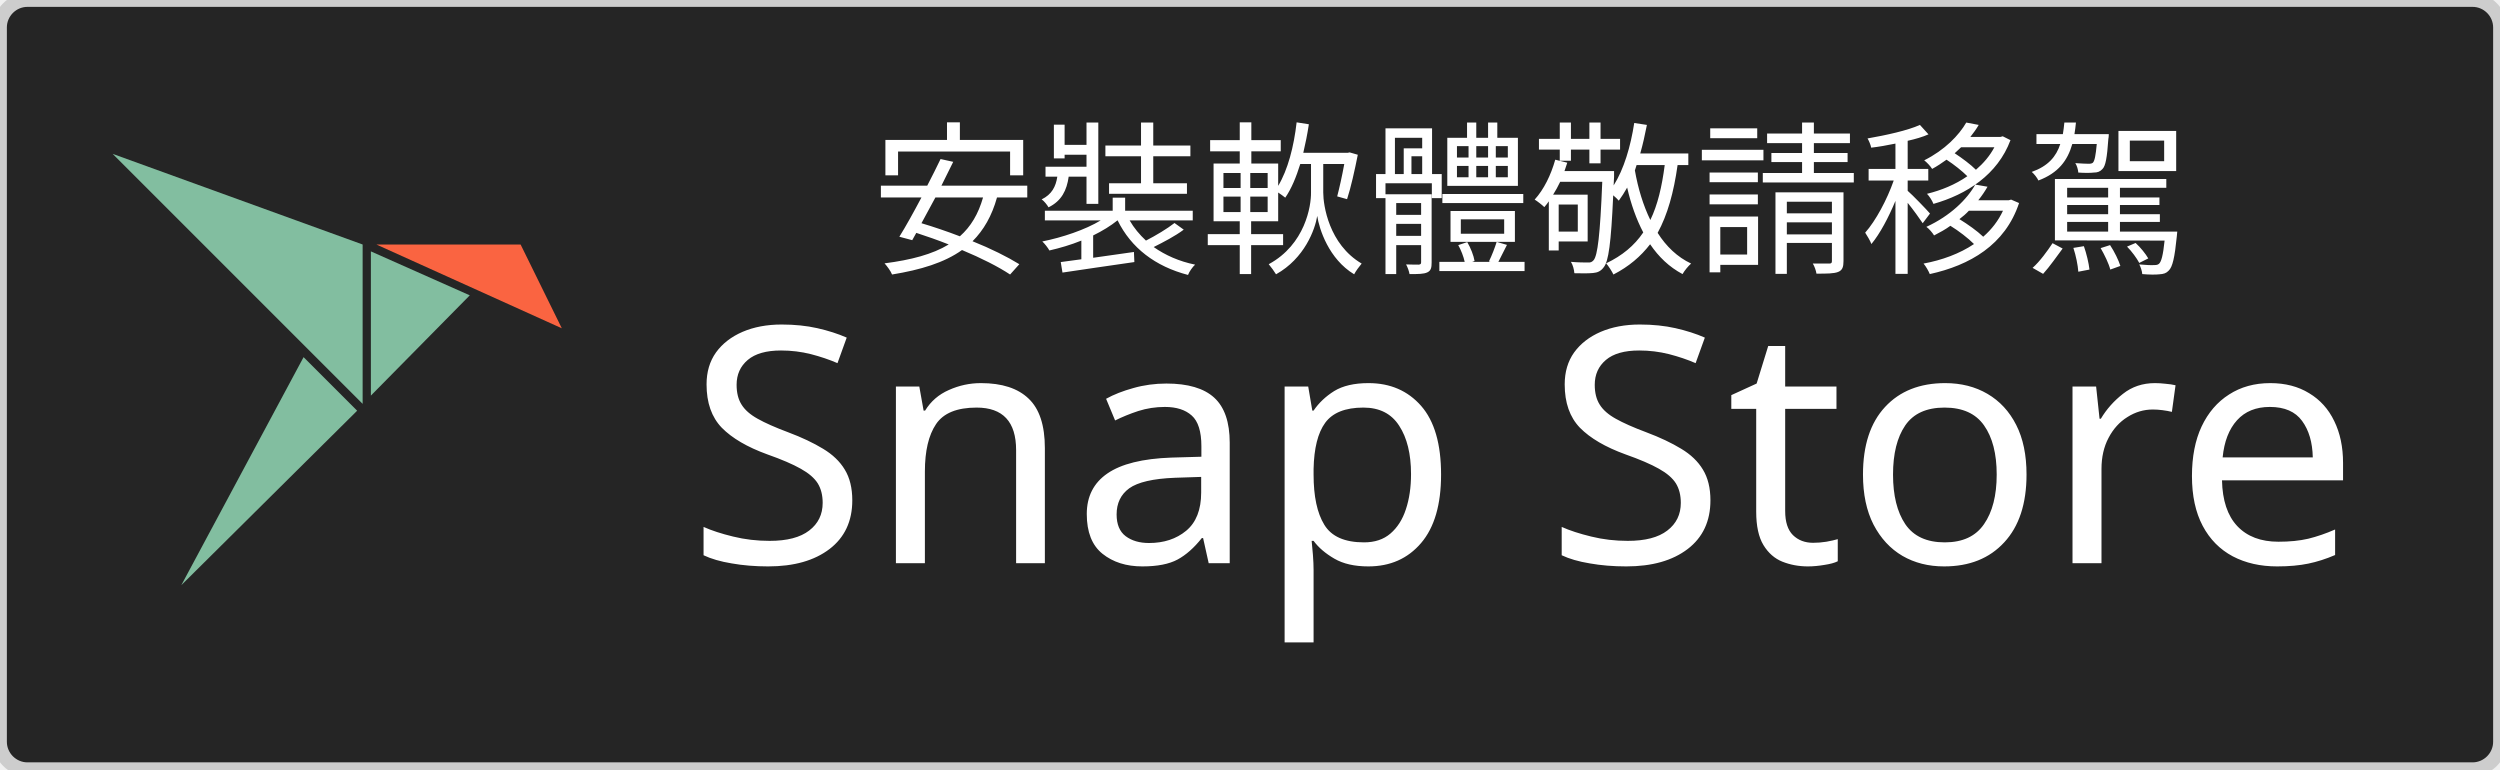
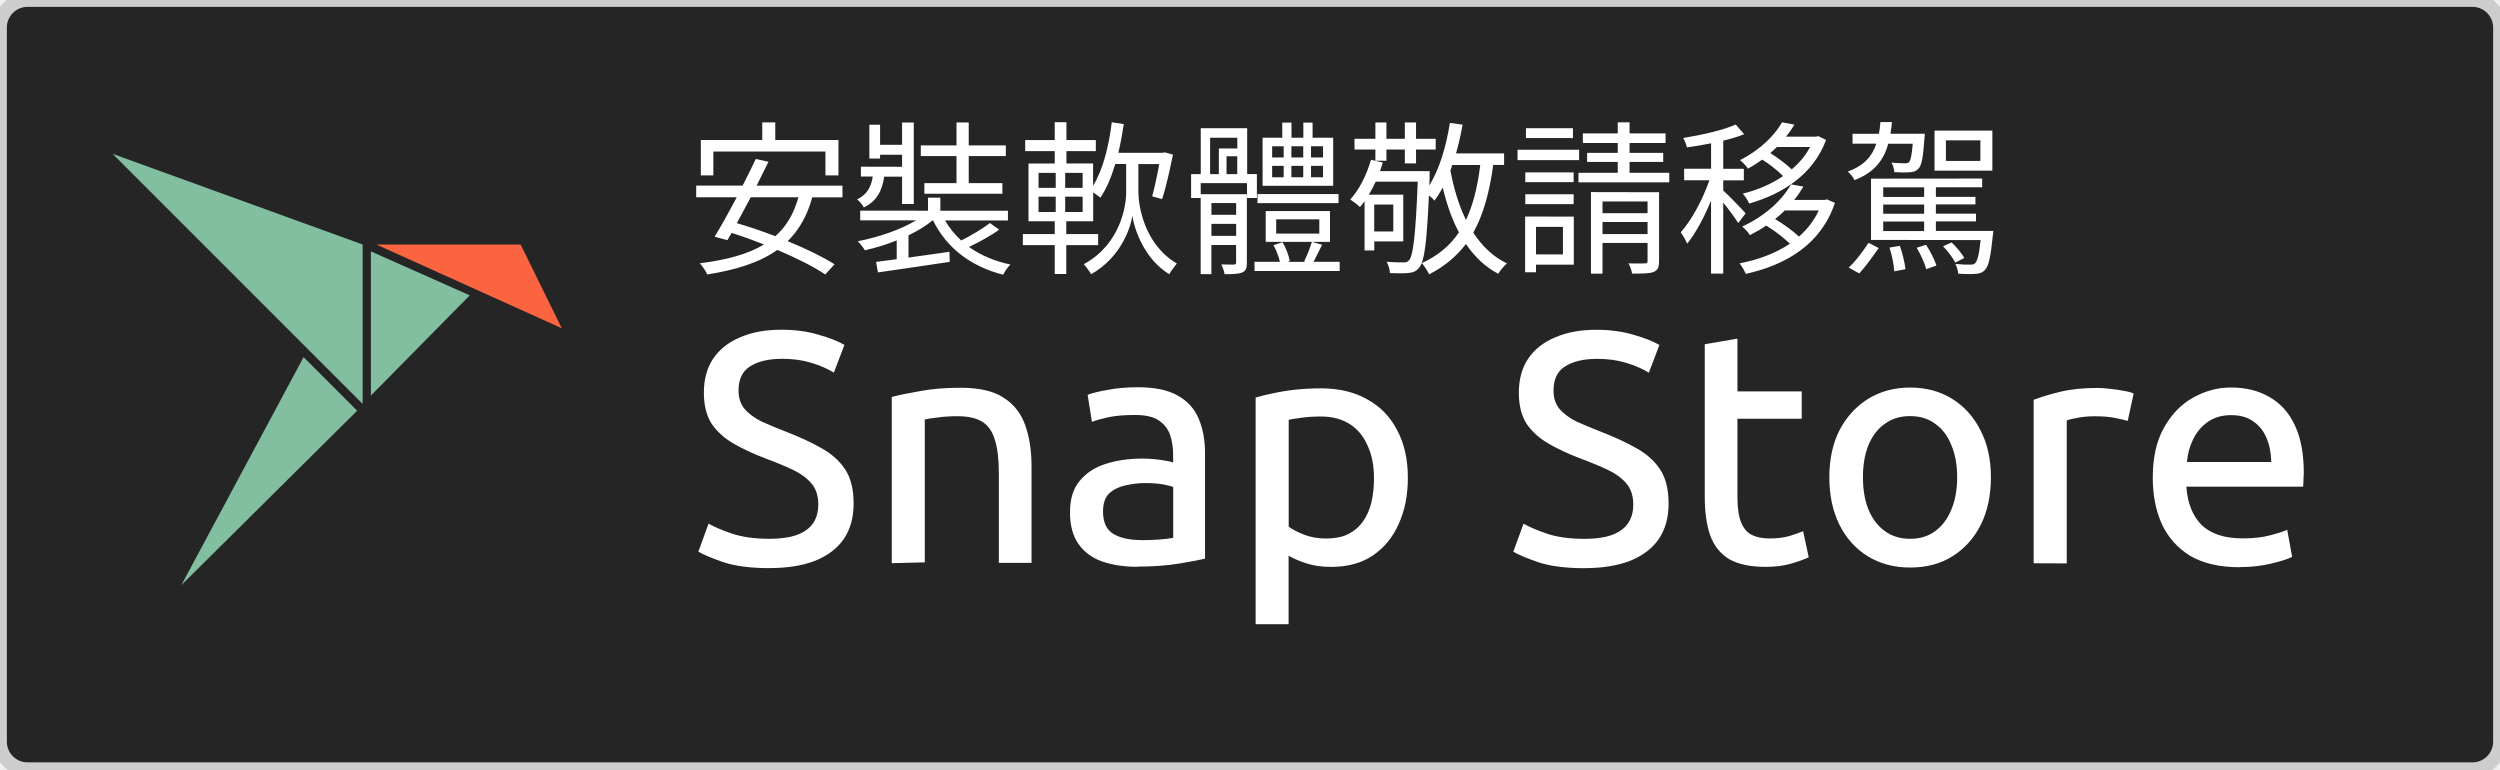
- <svg xmlns="http://www.w3.org/2000/svg" version="1.1" id="Layer_1" x="0px" y="0px" viewBox="0 0 182 56" style="enable-background:new 0 0 182 56;" xml:space="preserve">
-   <style type="text/css">
- 		.st0 {
+ <svg xmlns="http://www.w3.org/2000/svg" id="a" enable-background="new 0 0 182 56" version="1.1" viewBox="0 0 182 56">
+   <style id="b" type="text/css">.st0 {
			fill-rule: evenodd;
			clip-rule: evenodd;
			fill: #252525;
			stroke: #CDCDCD;
		}

		.st1 {
			fill: #82BEA0;
		}

		.st2 {
			fill: #FA6441;
		}

		.st3 {
			fill: #FFFFFF;
		}

		.st4 {
			font-family: 'PingFangSC-Regular-GBpc-EUC-H';
		}

		.st5 {
			font-size: 12px;
			font-weight: 500;
		}

		.st6 {
			font-family: 'Ubuntu';
		}

		.st7 {
			font-size: 24px;
			font-weight: 500;
- 		}
- 	</style>
-   <g id="g17">
-     <g id="Black-badge">
-       <path id="Rectangle-path" class="st0" d="M2,0h178c1.1,0,2,0.9,2,2v52c0,1.1-0.9,2-2,2H2c-1.1,0-2-0.9-2-2V2C0,0.9,0.9,0,2,0z" />
-       <g id="logo" transform="translate(8, 11)">
-         <path id="body" class="st1" d="M19,17.8V7.3l7.2,3.2L19,17.8z M5.2,31.6L14.1,15l3.9,3.9L5.2,31.6z M0.2,0.2l18.2,6.6v11.6     L0.2,0.2z" />
-         <polygon id="head" class="st2" points="29.9,6.8 19.4,6.8 32.9,12.9    " />
+ 		}</style>
+   <g id="e">
+     <g id="f">
+       <path id="g" class="st0" d="M2,0h178c1.1,0,2,0.9,2,2v52c0,1.1-0.9,2-2,2H2c-1.1,0-2-0.9-2-2V2C0,0.9,0.9,0,2,0z" />
+       <g id="h" transform="translate(8 11)">
+         <path id="i" class="st1" d="M19,17.8V7.3l7.2,3.2L19,17.8z M5.2,31.6L14.1,15l3.9,3.9L5.2,31.6z M0.2,0.2l18.2,6.6v11.6     L0.2,0.2z" />
+         <polygon id="j" class="st2" points="29.9 6.8 19.4 6.8 32.9 12.9" />
      </g>
-       <text transform="translate(50,19)" class="st3 st4 st5" id="text12">
- 				安裝軟體敬請移駕
- 			</text>
-       <text transform="matrix(1 0 0 1 50 41)" class="st3 st6 st7" id="text14">Snap Store</text>
+       <path id="k" class="st3 st4 st5" transform="translate(50,19)" d="m1.02-8.81v2.58h0.912v-1.74h8.16v1.74h0.948v-2.58h-4.6v-1.28h-0.948v1.28zm-0.336 3.32v0.852h2.95c-0.564 1.07-1.14 2.11-1.61 2.87l0.936 0.252 0.3-0.528c0.768 0.24 1.57 0.528 2.36 0.84-1.19 0.72-2.74 1.13-4.67 1.37 0.18 0.204 0.456 0.6 0.54 0.816 2.1-0.336 3.8-0.864 5.1-1.79 1.38 0.588 2.65 1.22 3.49 1.79l0.672-0.744c-0.852-0.54-2.08-1.14-3.41-1.68 0.816-0.804 1.42-1.84 1.79-3.19h2.2v-0.852h-6.25l0.864-1.74-0.924-0.204c-0.276 0.588-0.612 1.26-0.96 1.94zm3.97 0.852h3.47c-0.336 1.21-0.888 2.14-1.68 2.83-0.948-0.36-1.91-0.684-2.8-0.948zm7.97 0.972v0.708h4.07c-1.14 0.684-2.78 1.24-4.25 1.52 0.168 0.156 0.396 0.456 0.516 0.66 0.744-0.168 1.55-0.408 2.32-0.72v1.37l-1.5 0.192 0.132 0.768c1.38-0.192 3.36-0.492 5.23-0.768l-0.024-0.732-2.98 0.42v-1.62c0.672-0.324 1.28-0.696 1.76-1.09h0.024c0.984 2 2.74 3.35 5.11 3.96 0.108-0.24 0.336-0.564 0.528-0.744-1.16-0.24-2.18-0.684-3.02-1.28 0.72-0.348 1.56-0.792 2.2-1.26l-0.672-0.48c-0.516 0.396-1.38 0.912-2.09 1.27-0.468-0.432-0.864-0.912-1.18-1.46h4.58v-0.708h-4.92v-0.948h-0.9v0.948zm7.01-6.42v1.67h-2.6v0.78h2.6v1.97h-2.34v0.768h5.68v-0.768h-2.45v-1.97h2.7v-0.78h-2.7v-1.67zm-6.96 3.22v0.72h0.864c-0.12 0.744-0.408 1.31-1.14 1.66 0.168 0.12 0.396 0.408 0.492 0.588 0.96-0.468 1.33-1.24 1.48-2.24h1.3v1.99h0.852v-5.93h-0.852v1.62h-1.6v-1.46h-0.78v2.46h0.78v-0.276h1.6v0.876zm12.2-0.228v4.2h1.91v0.936h-2.32v0.804h2.32v2.1h0.84v-2.1h2.32v-0.804h-2.32v-0.936h1.96v-2.1c0.192 0.132 0.408 0.288 0.528 0.384 0.444-0.66 0.792-1.5 1.08-2.45h0.792v2.06c0.012 0.972-0.42 3.79-3.08 5.23 0.168 0.192 0.42 0.54 0.528 0.732 2.08-1.16 2.86-3.26 3-4.25 0.144 0.948 0.852 3.13 2.69 4.25 0.12-0.216 0.384-0.576 0.552-0.78-2.39-1.4-2.8-4.25-2.8-5.18v-2.06h1.52c-0.156 0.852-0.348 1.75-0.516 2.35l0.72 0.204c0.276-0.804 0.564-2.12 0.792-3.24l-0.6-0.168-0.144 0.036h-3.23c0.156-0.66 0.288-1.37 0.396-2.09l-0.876-0.132c-0.216 1.78-0.648 3.46-1.36 4.62v-1.62h-1.94v-0.9h2.14v-0.804h-2.14v-1.3h-0.852v1.3h-2.15v0.804h2.15v0.9zm0.732 2.41h1.25v1.12h-1.25zm1.94 0h1.27v1.12h-1.27zm-1.94-1.73h1.25v1.09h-1.25zm1.94 0h1.27v1.09h-1.27zm14 1.54v0.66h5.9v-0.66zm1.36 1.84h3.14v1.04h-3.14zm2.6 1.64c-0.12 0.408-0.36 1.02-0.564 1.42l0.108 0.036h-1.32l0.168-0.06c-0.072-0.384-0.276-0.96-0.54-1.37l-0.648 0.216c0.204 0.36 0.384 0.84 0.468 1.21h-1.85v0.672h6.2v-0.672h-1.9l0.624-1.24zm-3.59-7.58v3.5h5.14v-3.5h-1.5v-1.1h-0.672v1.1h-0.864v-1.1h-0.672v1.1zm0.228 5.34v2.24h4.68v-2.24zm0.468-3.29h0.84v0.828h-0.84zm1.4 0h0.864v0.828h-0.864zm1.43 0h0.876v0.828h-0.876zm-2.83-1.43h0.84v0.816h-0.84zm1.4 0h0.864v0.816h-0.864zm1.43 0h0.876v0.816h-0.876zm-7.25 5.65h1.8v0.876h-1.8zm0-0.66v-0.852h1.8v0.852zm-1.48-2.96v1.74h0.696v5.54h0.78v-2.12h1.8v1.26c0 0.12-0.036 0.156-0.168 0.168-0.108 0-0.48 0-0.912-0.012 0.108 0.204 0.216 0.504 0.24 0.708 0.648 0 1.03-0.012 1.3-0.132s0.324-0.336 0.324-0.72v-4.97h-3.36v-0.804h3.37v1.08h0.72v-1.74h-0.708v-3.34h-3.38v3.34zm2.02-1.87v1.87h-0.636v-2.65h1.98v0.78zm1.34 1.87h-0.78v-1.3h0.78zm12.2-3.76v1.19h-1.34v-1.19h-0.804v1.19h-1.52v0.78h1.52v0.816h0.804v-0.816h1.34v1.01h0.816v-1.01h1.43v-0.78h-1.43v-1.19zm3.28 0.036c-0.276 1.72-0.756 3.36-1.5 4.55l0.024-0.624v-0.42h-3.61l0.204-0.624-0.864-0.204c-0.312 1.1-0.84 2.17-1.51 2.89 0.192 0.12 0.552 0.396 0.708 0.552 0.12-0.132 0.228-0.276 0.336-0.42v3.58h0.708v-0.66h2.11v-3.4h-2.51c0.18-0.3 0.348-0.612 0.504-0.948h3.06c-0.156 3.94-0.336 5.36-0.624 5.71-0.12 0.144-0.228 0.18-0.42 0.168-0.216 0-0.696 0-1.22-0.048 0.132 0.228 0.228 0.576 0.24 0.828 0.528 0.024 1.04 0.024 1.36-0.012 0.336-0.036 0.576-0.12 0.792-0.42 0.348-0.432 0.528-1.72 0.684-5.23 0.168 0.132 0.324 0.288 0.408 0.384 0.216-0.288 0.408-0.6 0.6-0.948 0.288 1.21 0.672 2.32 1.18 3.26-0.648 0.96-1.52 1.69-2.7 2.24 0.168 0.192 0.444 0.612 0.528 0.816 1.13-0.576 1.99-1.31 2.68-2.21 0.624 0.924 1.39 1.66 2.35 2.17 0.144-0.24 0.432-0.588 0.636-0.756-1.01-0.48-1.81-1.26-2.45-2.24 0.732-1.31 1.18-2.93 1.45-4.93h0.792v-0.84h-3.5c0.192-0.66 0.348-1.37 0.48-2.09zm-5.51 5.94h1.39v1.96h-1.39zm5.68-2.88h2.04c-0.192 1.57-0.516 2.9-1.04 4-0.516-1.06-0.888-2.28-1.13-3.6zm5.32 0.54v0.708h3.52v-0.708zm0.048-3.22v0.72h3.42v-0.72zm-0.048 4.81v0.72h3.52v-0.72zm-0.564-3.24v0.756h4.48v-0.756zm0.552 4.86v4.06h0.792v-0.552h2.75v-3.5zm0.792 0.756h1.96v2h-1.96zm5.95-7.61v0.804h-2.54v0.696h2.54v0.72h-2.23v0.66h2.23v0.792h-2.86v0.696h6.61v-0.696h-2.89v-0.792h2.45v-0.66h-2.45v-0.72h2.62v-0.696h-2.62v-0.804zm2.17 5.76v0.852h-3.28v-0.852zm-4.12-0.684v5.94h0.84v-2.24h3.28v1.31c0 0.132-0.036 0.18-0.192 0.18-0.156 0.012-0.648 0.012-1.2 0 0.12 0.204 0.24 0.528 0.264 0.744 0.756 0 1.26 0 1.57-0.12 0.312-0.132 0.396-0.36 0.396-0.804v-5zm0.84 2.18h3.28v0.876h-3.28zm12.7-5.46h2.41c-0.324 0.624-0.792 1.16-1.33 1.63-0.396-0.384-1.01-0.84-1.56-1.19zm0.372-1.8c-0.528 0.924-1.56 2-3.06 2.75 0.18 0.144 0.456 0.432 0.576 0.624 0.372-0.204 0.72-0.432 1.04-0.66 0.54 0.336 1.14 0.816 1.52 1.2-0.876 0.6-1.91 1.03-2.94 1.28 0.168 0.168 0.384 0.504 0.468 0.72 2.41-0.684 4.67-2.11 5.6-4.63l-0.564-0.276-0.168 0.036h-2.18c0.228-0.288 0.432-0.576 0.6-0.876zm0.192 6.42h2.48c-0.348 0.744-0.84 1.37-1.44 1.9-0.444-0.42-1.13-0.912-1.74-1.28 0.252-0.192 0.48-0.396 0.696-0.612zm0.456-1.9c-0.588 1.06-1.79 2.26-3.55 3.07 0.18 0.132 0.444 0.432 0.564 0.624 0.42-0.216 0.816-0.444 1.18-0.696 0.624 0.372 1.28 0.888 1.73 1.32-1.06 0.708-2.33 1.18-3.67 1.43 0.168 0.192 0.372 0.552 0.456 0.768 2.9-0.648 5.47-2.12 6.49-5.17l-0.576-0.252-0.168 0.036h-2.22c0.264-0.324 0.48-0.648 0.672-0.972zm-4.02-4.36c-0.888 0.408-2.47 0.756-3.82 0.984 0.108 0.192 0.228 0.492 0.264 0.684 0.564-0.072 1.16-0.18 1.76-0.3v1.85h-1.96v0.84h1.84c-0.48 1.38-1.31 2.94-2.09 3.79 0.156 0.216 0.372 0.576 0.468 0.828 0.612-0.744 1.25-1.93 1.74-3.14v5.32h0.888v-5.17c0.408 0.504 0.888 1.15 1.09 1.49l0.54-0.708c-0.24-0.276-1.28-1.36-1.63-1.66v-0.744h1.5v-0.84h-1.5v-2.05c0.564-0.132 1.09-0.288 1.52-0.468zm15.3 1.15h2.51v1.5h-2.51zm-0.828-0.708v2.92h4.21v-2.92zm-4.8 8.17c-0.36 0.54-0.912 1.32-1.45 1.8l0.768 0.432c0.492-0.528 1.01-1.28 1.42-1.85zm1.52 0.348c0.18 0.552 0.324 1.26 0.348 1.73l0.816-0.156c-0.048-0.456-0.216-1.16-0.408-1.7zm1.98 0.012c0.288 0.48 0.588 1.13 0.696 1.56l0.744-0.264c-0.132-0.408-0.444-1.04-0.756-1.51zm1.92-0.108c0.348 0.348 0.72 0.852 0.888 1.19l0.66-0.336c-0.18-0.324-0.564-0.792-0.924-1.13zm-4.56-9.04c-0.024 0.3-0.06 0.588-0.108 0.852h-1.92v0.72h1.73c-0.3 0.912-0.888 1.6-2.08 2.03 0.18 0.144 0.408 0.432 0.492 0.624 1.44-0.552 2.12-1.45 2.46-2.65h1.78c-0.072 0.852-0.156 1.21-0.276 1.34-0.072 0.072-0.168 0.084-0.312 0.084-0.156 0-0.54-0.012-0.96-0.048 0.12 0.192 0.192 0.48 0.204 0.696 0.456 0.024 0.9 0.024 1.14 0 0.264-0.012 0.444-0.072 0.612-0.252 0.24-0.228 0.348-0.828 0.444-2.21 0.024-0.12 0.024-0.336 0.024-0.336h-2.5c0.048-0.276 0.084-0.552 0.108-0.852zm0.204 6h2.98v0.672h-2.98zm0-0.552v-0.696h2.98v0.696zm-0.888-1.33v4.46h0.588l7.39 0.012c-0.108 1.07-0.24 1.54-0.408 1.69-0.084 0.084-0.18 0.096-0.348 0.096-0.18 0.012-0.612 0-1.08-0.048 0.108 0.192 0.192 0.504 0.204 0.708 0.516 0.036 1.01 0.036 1.26 0.012 0.288-0.012 0.492-0.084 0.672-0.264 0.276-0.264 0.432-0.936 0.588-2.51 0.024-0.12 0.036-0.348 0.036-0.348h-4.18v-0.696h2.92v-0.564h-2.92v-0.672h2.88v-0.552h-2.88v-0.696h3.37v-0.636zm0.888 3.12h2.98v0.696h-2.98z" fill="#fff" aria-label="安裝軟體敬請移駕" />
+       <path id="l" class="st3 st6 st7" transform="translate(50,41)" d="m6.02 0.36q-2.04 0-3.36-0.432-1.3-0.456-1.82-0.768l0.744-2.04q0.576 0.336 1.68 0.72 1.13 0.384 2.76 0.384 1.8 0 2.66-0.624 0.888-0.624 0.888-1.87 0-0.96-0.504-1.54-0.48-0.576-1.34-0.984t-2.02-0.84q-1.27-0.48-2.28-1.06t-1.61-1.44q-0.576-0.888-0.576-2.28 0-1.46 0.672-2.47 0.696-1.03 1.97-1.56 1.27-0.552 3-0.552 1.49 0 2.69 0.36 1.2 0.336 1.9 0.744l-0.768 2.02q-0.696-0.432-1.66-0.72-0.936-0.288-2.09-0.288-1.49 0-2.35 0.552-0.84 0.528-0.84 1.75 0 0.816 0.432 1.34 0.456 0.528 1.22 0.912 0.792 0.36 1.78 0.744 1.49 0.576 2.59 1.2 1.1 0.6 1.73 1.54t0.624 2.52q0 1.51-0.72 2.57-0.72 1.03-2.09 1.58-1.37 0.528-3.31 0.528zm8.9-0.36v-12.1q0.816-0.216 2.09-0.432 1.27-0.24 2.93-0.24 2.02 0 3.12 0.72 1.13 0.72 1.58 2.02 0.456 1.27 0.456 3v7.01h-2.38v-6.53q0-1.54-0.288-2.42-0.264-0.912-0.912-1.32t-1.82-0.408q-0.792 0-1.46 0.096-0.648 0.072-0.912 0.144v10.4zm17.9 0.264q-1.44 0-2.57-0.384-1.1-0.384-1.73-1.27t-0.624-2.33q0-1.42 0.696-2.26 0.696-0.864 1.9-1.25t2.66-0.384q0.672 0 1.34 0.096 0.696 0.096 0.912 0.192v-0.576q0-0.768-0.216-1.42t-0.816-1.06q-0.576-0.408-1.73-0.408-1.2 0-1.97 0.168-0.744 0.168-1.18 0.336l-0.312-1.97q0.48-0.192 1.46-0.36 0.984-0.192 2.21-0.192 1.82 0 2.88 0.6 1.08 0.6 1.54 1.7 0.456 1.08 0.456 2.5v7.68q-0.6 0.144-1.92 0.36t-3 0.216zm0.24-1.94q0.744 0 1.34-0.048 0.624-0.048 1.01-0.12v-3.7q-0.216-0.096-0.744-0.192t-1.27-0.096-1.46 0.168q-0.696 0.144-1.18 0.576-0.456 0.432-0.456 1.32 0 1.18 0.744 1.63t2.02 0.456zm8.35 6.12v-16.5q0.552-0.168 1.27-0.312 0.744-0.168 1.63-0.264t1.87-0.096q1.94 0 3.34 0.792 1.42 0.768 2.18 2.23 0.792 1.46 0.792 3.48 0 1.92-0.672 3.38-0.648 1.46-1.9 2.3-1.22 0.816-3.02 0.816-1.01 0-1.82-0.264-0.792-0.264-1.27-0.552v4.99zm5.14-6.24q0.936 0 1.58-0.312 0.672-0.336 1.08-0.912 0.432-0.6 0.624-1.39 0.192-0.816 0.192-1.78 0-1.39-0.48-2.4-0.456-1.03-1.32-1.56t-2.06-0.528q-0.864 0-1.46 0.096-0.576 0.072-0.888 0.144v7.78q0.384 0.288 1.1 0.576 0.744 0.288 1.63 0.288zm18.8 2.16q-2.04 0-3.36-0.432-1.3-0.456-1.82-0.768l0.744-2.04q0.576 0.336 1.68 0.72 1.13 0.384 2.76 0.384 1.8 0 2.66-0.624 0.888-0.624 0.888-1.87 0-0.96-0.504-1.54-0.48-0.576-1.34-0.984t-2.02-0.84q-1.27-0.48-2.28-1.06t-1.61-1.44q-0.576-0.888-0.576-2.28 0-1.46 0.672-2.47 0.696-1.03 1.97-1.56 1.27-0.552 3-0.552 1.49 0 2.69 0.36 1.2 0.336 1.9 0.744l-0.768 2.02q-0.696-0.432-1.66-0.72-0.936-0.288-2.09-0.288-1.49 0-2.35 0.552-0.84 0.528-0.84 1.75 0 0.816 0.432 1.34 0.456 0.528 1.22 0.912 0.792 0.36 1.78 0.744 1.49 0.576 2.59 1.2 1.1 0.6 1.73 1.54t0.624 2.52q0 1.51-0.72 2.57-0.72 1.03-2.09 1.58-1.37 0.528-3.31 0.528zm13.2-0.096q-1.7 0-2.69-0.576-0.96-0.6-1.37-1.75-0.384-1.15-0.384-2.78v-11.1l2.38-0.408v3.84h4.68v1.99h-4.68v5.74q0 1.13 0.264 1.8 0.264 0.648 0.768 0.912 0.528 0.264 1.3 0.264 0.816 0 1.42-0.168 0.624-0.192 1.03-0.36l0.408 1.9q-0.456 0.216-1.27 0.456t-1.85 0.24zm10.5 0.048q-1.73 0-3.07-0.816-1.32-0.816-2.06-2.28-0.744-1.49-0.744-3.48 0-1.97 0.744-3.43 0.768-1.46 2.09-2.28 1.34-0.816 3.05-0.816 1.73 0 3.05 0.816t2.06 2.28q0.768 1.46 0.768 3.43 0 1.99-0.744 3.48-0.744 1.46-2.06 2.28-1.3 0.816-3.07 0.816zm0-2.09q1.08 0 1.82-0.552 0.768-0.552 1.18-1.56 0.432-1.01 0.432-2.38 0-1.34-0.432-2.35-0.408-1.01-1.18-1.54-0.744-0.552-1.82-0.552-1.06 0-1.82 0.552-0.768 0.528-1.2 1.54-0.408 1.01-0.408 2.35 0 1.37 0.408 2.38 0.432 1.01 1.2 1.56t1.82 0.552zm9 1.78v-11.9q0.744-0.288 1.9-0.576 1.18-0.288 2.74-0.288 0.456 0 0.96 0.072 0.528 0.048 0.984 0.144 0.456 0.072 0.696 0.192l-0.432 1.99q-0.312-0.096-0.936-0.216-0.6-0.12-1.46-0.12-0.72 0-1.3 0.12-0.552 0.096-0.744 0.192v10.4zm15 0.288q-2.21 0-3.62-0.84-1.39-0.864-2.06-2.33-0.648-1.46-0.648-3.34 0-2.21 0.816-3.65 0.816-1.46 2.11-2.18 1.32-0.744 2.76-0.744 1.63 0 2.81 0.696 1.2 0.672 1.85 2.06 0.648 1.37 0.648 3.48 0 0.216-0.024 0.48 0 0.264-0.024 0.504h-8.5q0.12 1.78 1.1 2.78 1.01 0.984 3 0.984 1.15 0 1.97-0.216 0.84-0.216 1.27-0.408l0.36 1.97q-0.408 0.216-1.49 0.48-1.06 0.264-2.33 0.264zm-3.84-7.66h6.14q-0.024-1.01-0.36-1.78t-0.984-1.2q-0.624-0.432-1.58-0.432-0.984 0-1.68 0.48t-1.08 1.27q-0.384 0.768-0.456 1.66z" fill="#fff" aria-label="Snap Store" />
    </g>
  </g>
</svg>
